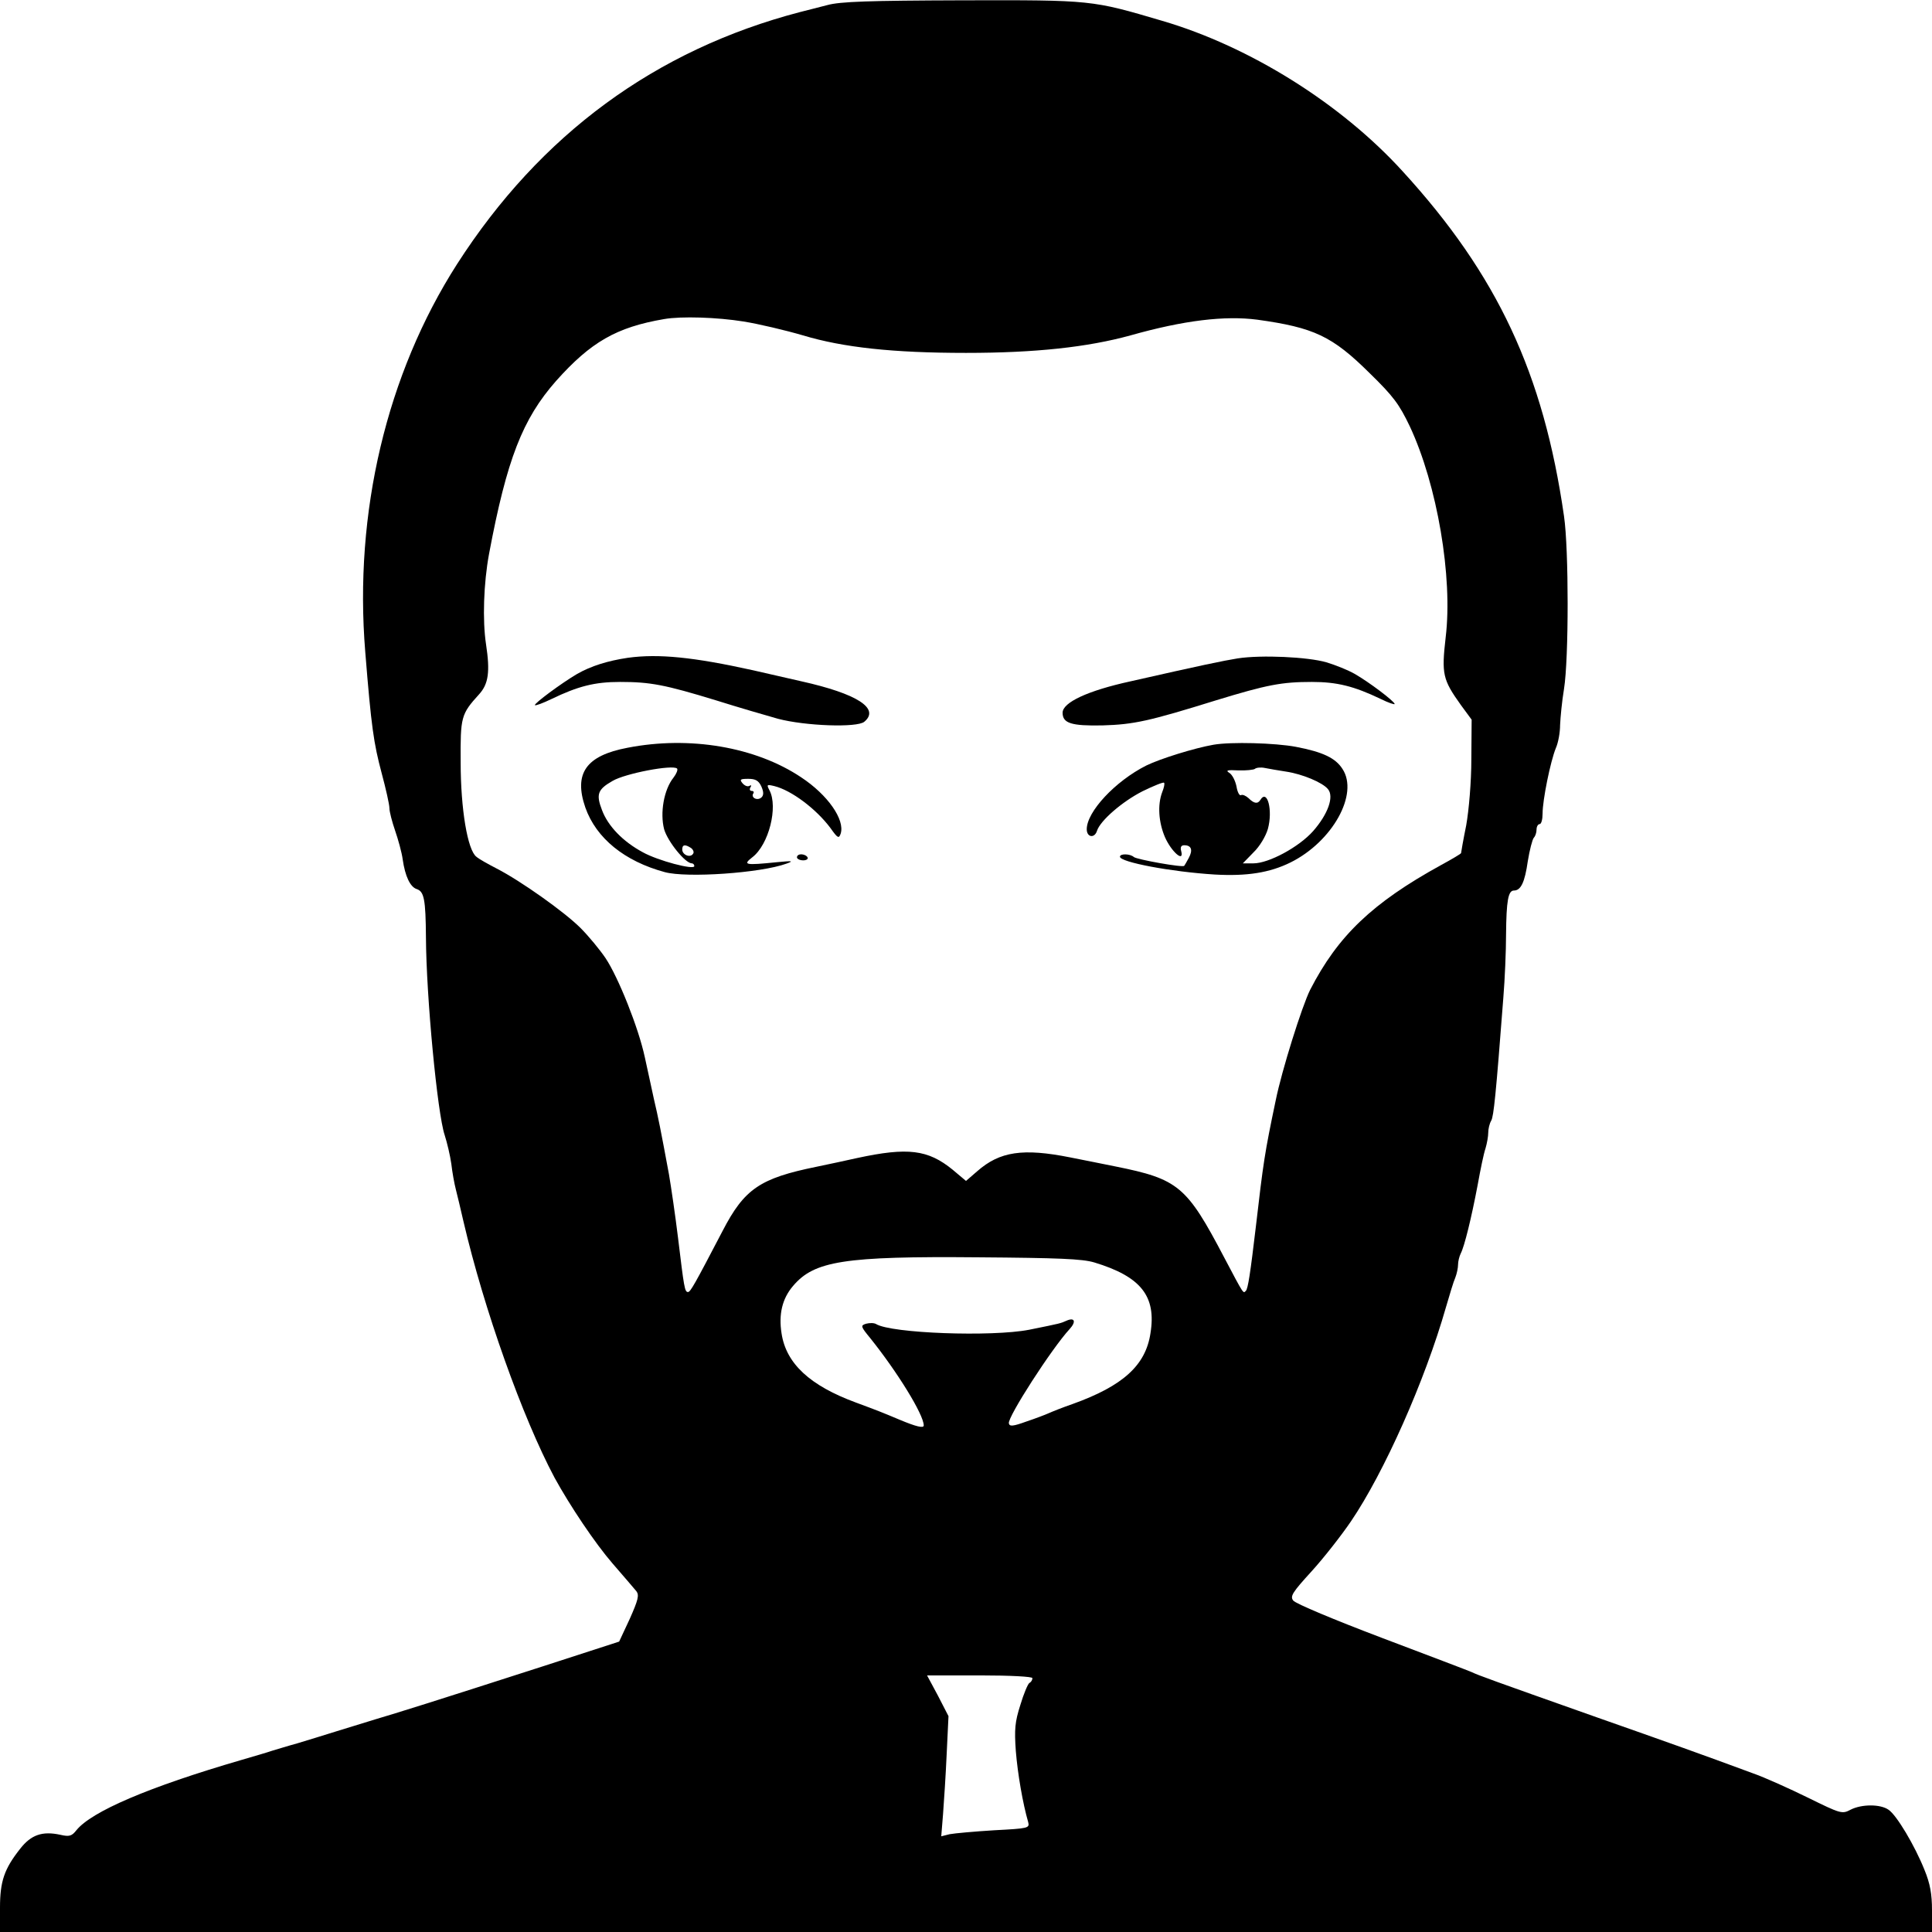
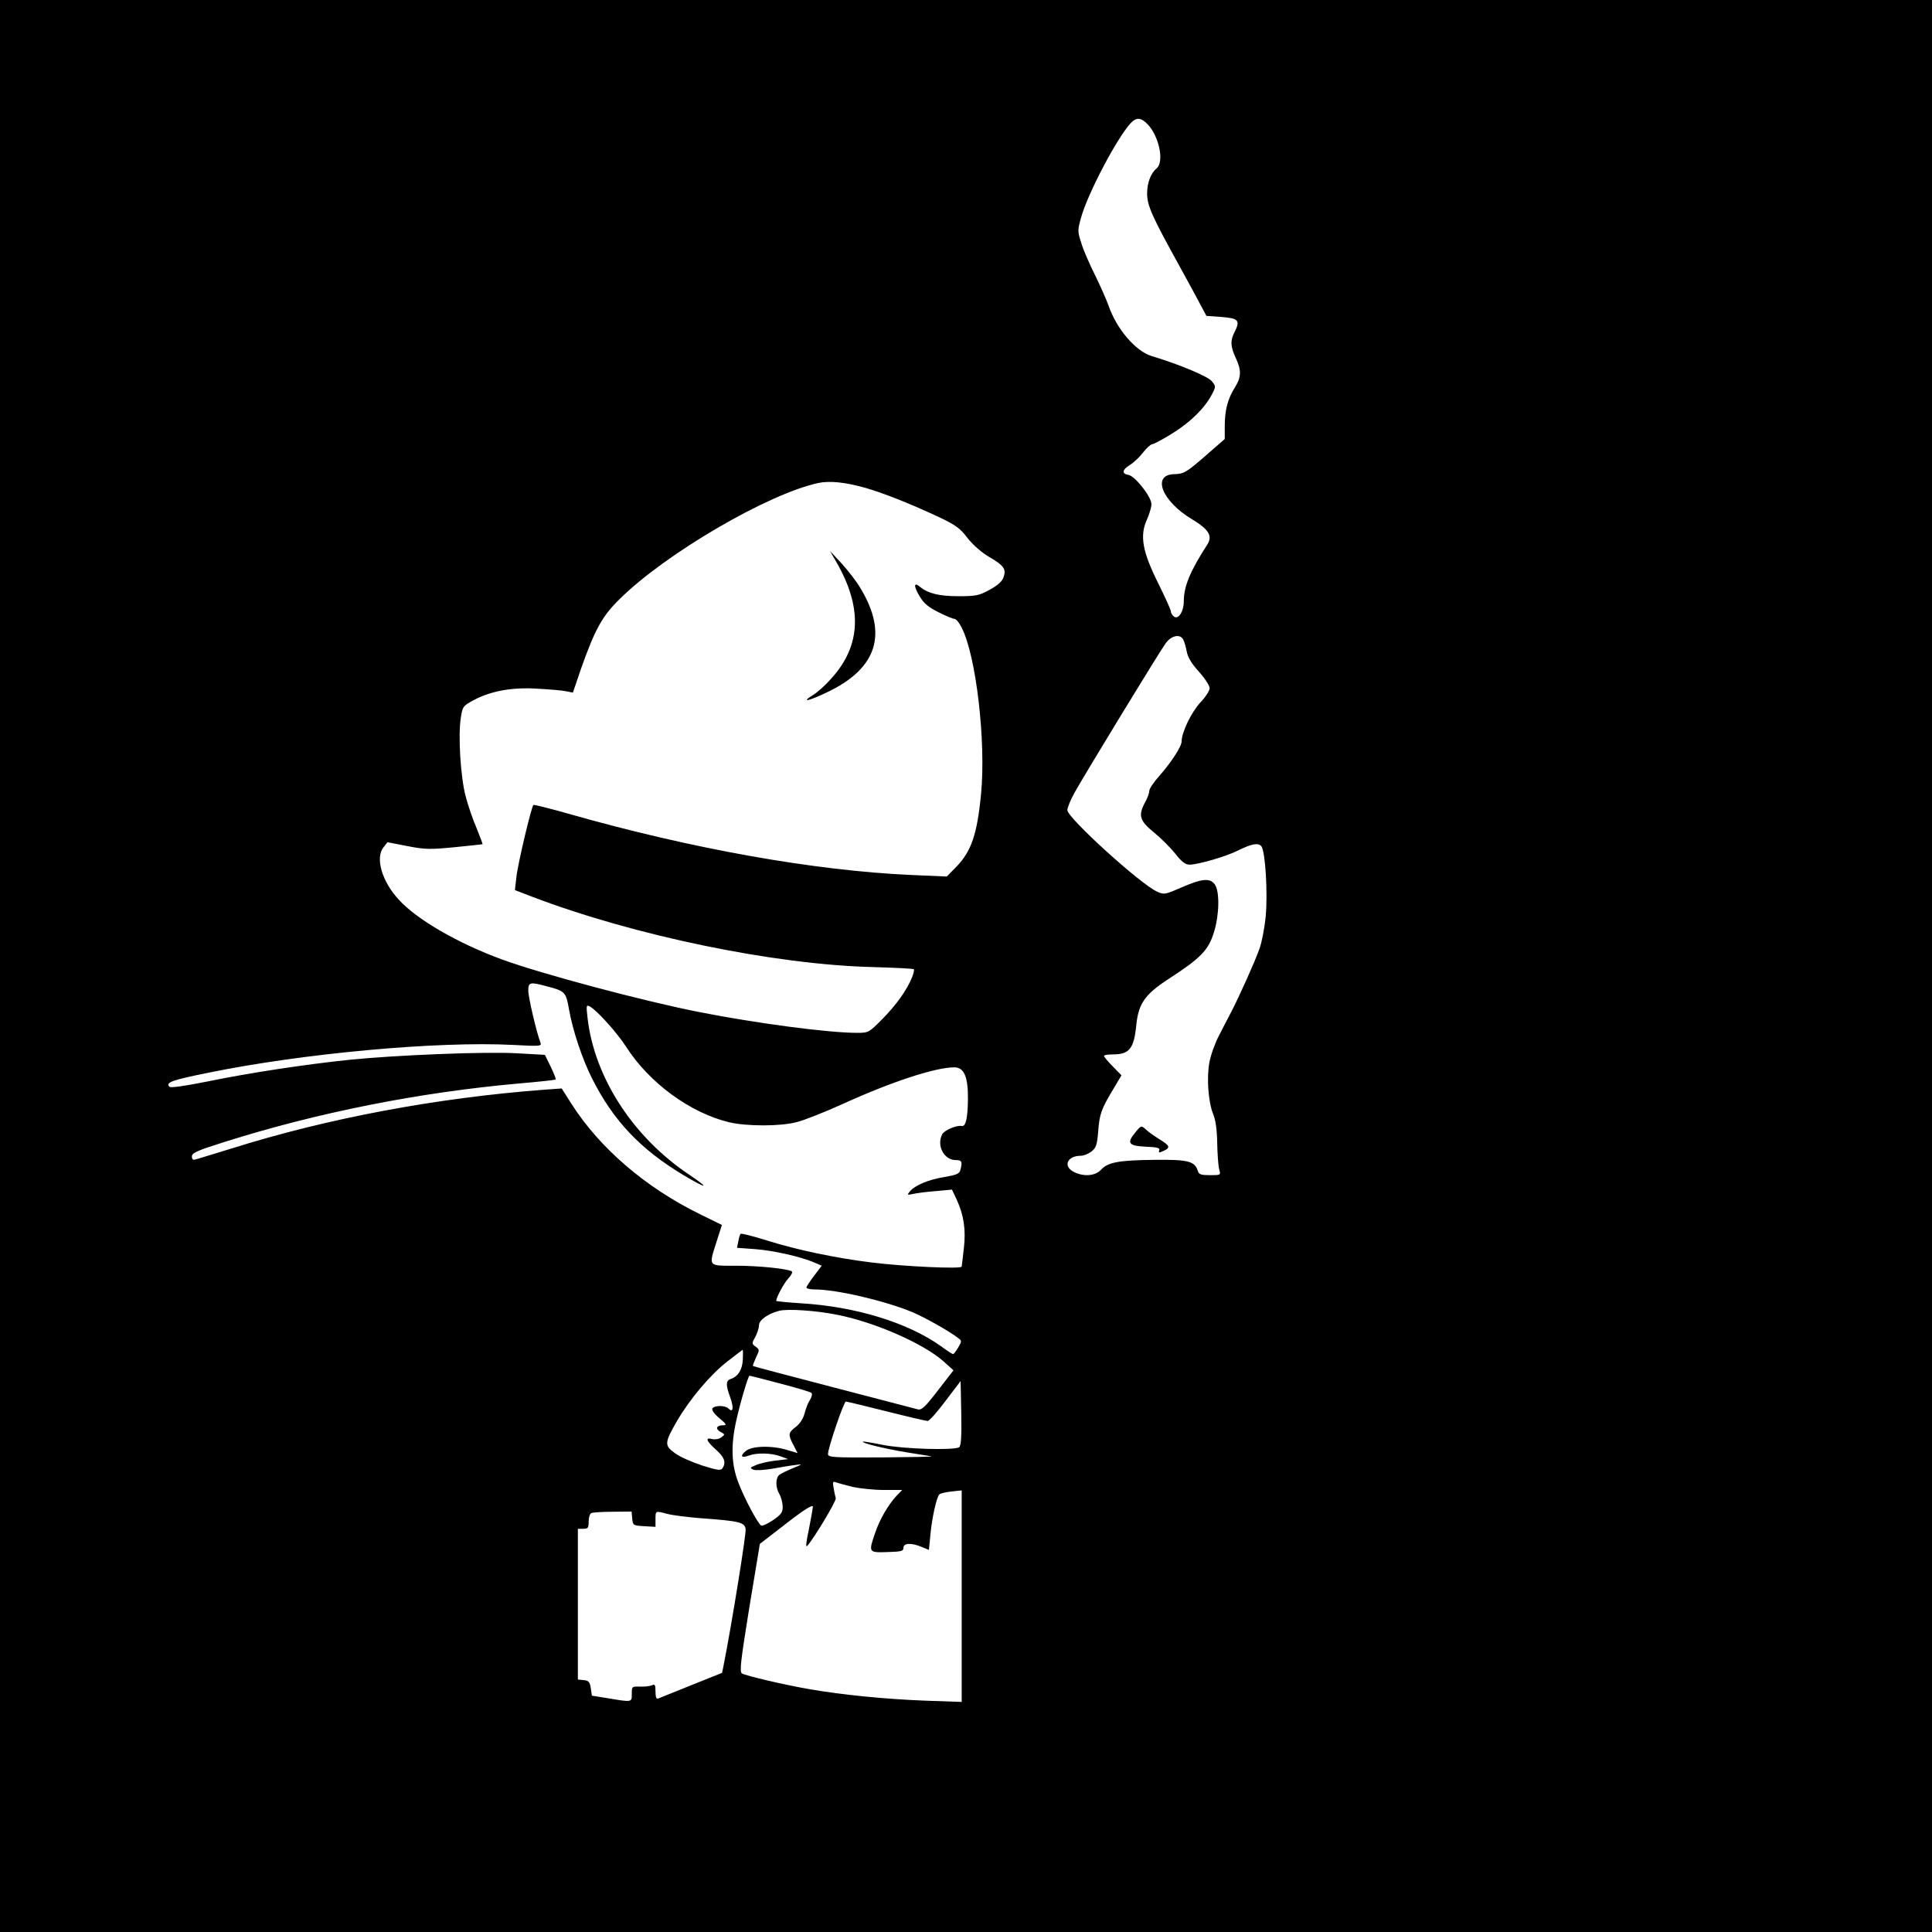
- <svg xmlns="http://www.w3.org/2000/svg" version="1.0" width="640pt" height="640pt" viewBox="0 0 640 640" preserveAspectRatio="xMidYMid meet">
-   <g transform="translate(0,640) scale(0.1,-0.1)" fill="#000000" stroke="none">
-     <path d="M2740 6383 c-30 -8 -71 -18 -90 -23 -478 -125 -860 -405 -1136 -835 -233 -364 -342 -823 -304 -1285 20 -249 28 -302 54 -400 14 -52 26 -105 26 -117 0 -12 9 -46 19 -75 10 -29 22 -72 25 -95 8 -56 25 -91 46 -98 25 -8 30 -34 31 -160 1 -197 38 -584 62 -655 8 -25 18 -67 22 -95 3 -27 10 -66 15 -85 5 -19 16 -66 25 -105 68 -292 196 -651 302 -850 51 -93 134 -217 192 -284 36 -42 72 -83 79 -92 10 -13 6 -29 -22 -92 l-35 -75 -253 -82 c-360 -116 -485 -155 -553 -175 -33 -10 -91 -28 -130 -40 -38 -12 -97 -30 -130 -40 -33 -9 -71 -21 -85 -25 -14 -5 -59 -18 -100 -30 -309 -90 -497 -171 -547 -233 -15 -19 -23 -22 -53 -15 -60 13 -97 0 -133 -46 -53 -67 -67 -108 -67 -196 l0 -80 3200 0 3200 0 0 72 c0 53 -6 88 -25 134 -32 80 -92 181 -119 199 -27 19 -89 19 -126 0 -28 -15 -33 -13 -141 40 -61 30 -143 67 -183 81 -173 64 -277 101 -516 185 -356 126 -392 139 -415 150 -11 5 -146 56 -299 114 -153 58 -285 113 -292 123 -11 14 -3 27 61 97 40 44 98 118 130 165 110 162 245 465 315 710 12 41 25 85 31 98 5 13 9 32 9 43 0 10 4 27 9 37 12 23 35 116 56 227 9 50 20 104 26 121 5 17 9 40 9 52 0 12 4 30 10 40 8 15 15 80 40 407 5 61 9 155 9 210 1 111 7 145 26 145 23 0 36 27 46 97 6 37 15 72 20 78 5 5 9 17 9 27 0 10 5 18 10 18 6 0 10 16 10 35 0 45 26 173 44 217 8 18 14 52 14 76 1 24 6 78 13 120 16 100 16 463 0 572 -68 473 -221 800 -535 1143 -204 224 -506 413 -796 498 -234 69 -231 69 -662 68 -309 -1 -405 -4 -448 -16z m-277 -1048 c50 -8 139 -29 197 -46 133 -40 298 -58 540 -58 231 0 403 19 545 58 177 50 312 66 420 52 187 -26 248 -54 372 -177 79 -77 98 -103 133 -176 91 -194 143 -500 119 -699 -14 -122 -10 -140 50 -224 l36 -49 -1 -131 c0 -75 -8 -168 -17 -219 -10 -49 -17 -90 -17 -92 0 -2 -30 -20 -67 -40 -227 -125 -341 -234 -433 -413 -27 -54 -94 -267 -114 -366 -37 -176 -41 -205 -66 -420 -18 -152 -26 -205 -33 -211 -9 -9 -5 -16 -72 111 -124 236 -151 259 -360 301 -38 8 -106 21 -150 30 -156 31 -233 20 -308 -46 l-37 -32 -44 37 c-82 67 -149 75 -316 39 -36 -8 -96 -21 -135 -29 -187 -38 -239 -73 -311 -212 -94 -180 -107 -203 -115 -203 -11 0 -13 15 -33 180 -9 74 -23 169 -30 210 -28 151 -35 186 -50 250 -8 36 -21 98 -30 138 -21 98 -88 265 -130 328 -19 28 -56 73 -83 100 -53 53 -198 156 -278 197 -27 14 -58 31 -67 39 -29 22 -52 157 -52 313 -1 150 1 159 61 225 31 34 37 74 23 166 -12 79 -8 202 10 299 59 314 111 447 222 573 115 129 200 178 358 205 57 10 176 6 263 -8z m1162 -3117 c155 -47 206 -112 186 -235 -16 -106 -91 -174 -258 -234 -32 -11 -67 -25 -78 -30 -11 -5 -45 -18 -75 -28 -44 -16 -56 -17 -58 -6 -5 20 142 248 201 312 23 25 17 40 -10 28 -21 -9 -15 -8 -124 -30 -124 -24 -457 -12 -507 19 -7 4 -21 4 -33 1 -19 -6 -18 -9 14 -48 89 -111 177 -253 177 -289 0 -10 -25 -4 -80 19 -57 24 -72 30 -145 57 -152 56 -231 129 -246 229 -10 63 2 115 38 157 70 83 169 99 613 95 265 -2 345 -5 385 -17z m-205 -1377 c0 -6 -4 -13 -10 -16 -5 -3 -19 -36 -30 -73 -18 -56 -20 -81 -15 -152 6 -75 23 -174 41 -236 5 -20 1 -21 -113 -27 -65 -4 -131 -10 -147 -13 l-28 -7 6 74 c3 41 9 130 12 199 l6 125 -35 68 -36 67 175 0 c102 0 174 -4 174 -9z" />
-     <path d="M2080 4221 c-67 -10 -122 -27 -169 -54 -51 -30 -143 -98 -139 -103 3 -2 27 7 54 20 89 43 144 57 228 57 100 0 148 -9 318 -61 73 -23 166 -50 205 -61 91 -24 262 -30 286 -10 53 44 -24 93 -208 134 -38 9 -111 25 -162 37 -195 43 -311 55 -413 41z" />
-     <path d="M4100 4219 c-49 -8 -117 -22 -355 -76 -142 -31 -225 -70 -225 -104 0 -35 29 -44 132 -42 104 3 154 14 376 83 170 52 218 61 318 61 83 0 139 -14 227 -56 26 -13 47 -20 47 -17 -1 9 -84 72 -133 100 -21 12 -63 29 -93 38 -62 18 -216 25 -294 13z" />
-     <path d="M2079 3923 c-138 -26 -179 -85 -140 -198 36 -102 130 -178 263 -214 73 -20 318 -3 403 28 25 9 21 10 -30 5 -108 -11 -115 -9 -83 16 55 42 86 167 57 222 -10 19 -9 20 16 14 57 -14 139 -76 186 -139 24 -34 28 -36 34 -18 14 46 -43 128 -131 186 -151 101 -370 138 -575 98z m164 -69 c3 -4 -2 -17 -12 -30 -32 -40 -45 -117 -31 -171 12 -41 70 -113 92 -113 4 0 8 -4 8 -9 0 -14 -121 18 -171 46 -65 35 -115 86 -135 140 -20 52 -14 68 35 96 42 25 200 55 214 41z m279 -59 c8 -18 8 -29 1 -36 -13 -13 -36 -2 -28 12 4 5 1 9 -5 9 -6 0 -8 5 -4 12 4 6 3 8 -3 5 -6 -4 -16 0 -23 8 -11 13 -8 15 19 15 24 0 34 -6 43 -25z m-233 -204 c7 -5 11 -14 7 -19 -9 -15 -36 -4 -36 14 0 16 9 18 29 5z" />
-     <path d="M4020 3933 c-63 -11 -176 -46 -223 -69 -103 -52 -197 -153 -197 -211 0 -27 26 -31 34 -5 11 34 84 97 151 131 37 18 69 31 71 28 3 -2 0 -16 -6 -31 -16 -42 -12 -100 9 -149 21 -48 64 -86 54 -47 -4 14 0 20 10 20 24 0 29 -16 15 -42 -7 -13 -14 -25 -15 -26 -3 -7 -158 21 -167 29 -12 11 -46 12 -46 1 0 -18 169 -50 314 -59 107 -6 182 6 251 40 139 69 227 227 172 310 -23 36 -65 56 -154 73 -69 13 -215 17 -273 7z m240 -89 c54 -8 121 -36 139 -58 21 -25 0 -83 -49 -139 -47 -53 -147 -107 -198 -107 l-35 0 35 36 c21 20 41 54 48 78 17 62 -2 134 -25 96 -9 -14 -21 -12 -39 6 -9 8 -20 13 -25 10 -5 -3 -12 10 -15 29 -4 19 -14 39 -24 45 -13 8 -6 10 30 8 26 -1 51 2 55 5 4 4 19 6 33 3 14 -3 45 -8 70 -12z" />
-     <path d="M2640 3560 c0 -5 9 -10 21 -10 11 0 17 5 14 10 -3 6 -13 10 -21 10 -8 0 -14 -4 -14 -10z" />
+ <svg xmlns="http://www.w3.org/2000/svg" version="1.0" width="896pt" height="896pt" viewBox="0 0 896 896" preserveAspectRatio="xMidYMid meet">
+   <g transform="translate(0,896) scale(0.1,-0.1)" fill="#000000" stroke="none">
+     <path d="M0 4480 l0 -4480 4480 0 4480 0 0 4480 0 4480 -4480 0 -4480 0 0 -4480z m5323 3903 c53 -56 77 -174 41 -204 -27 -22 -44 -67 -44 -116 0 -56 22 -105 144 -326 46 -83 94 -172 107 -197 l24 -45 70 -5 c78 -6 88 -16 61 -69 -21 -40 -20 -67 5 -121 27 -58 26 -89 -4 -137 -33 -52 -47 -105 -47 -179 l0 -60 -86 -75 c-93 -81 -104 -87 -149 -88 -105 -3 -56 -126 83 -209 78 -47 96 -77 72 -116 -82 -127 -110 -196 -110 -266 0 -46 -26 -86 -46 -69 -8 6 -14 17 -14 24 0 7 -27 66 -59 131 -73 146 -86 220 -52 294 11 25 21 57 21 72 0 34 -77 132 -108 136 -31 5 -27 24 7 45 16 9 44 35 61 57 17 22 37 40 44 40 6 0 48 22 93 50 84 52 151 118 184 182 18 35 18 37 -1 60 -17 22 -150 78 -280 117 -74 23 -162 126 -199 234 -10 28 -39 93 -63 142 -25 50 -54 116 -63 147 -18 55 -18 60 -1 120 31 111 165 366 229 436 27 29 48 28 80 -5z m-1315 -1684 c85 -24 209 -73 342 -135 81 -38 102 -53 137 -99 25 -32 65 -67 99 -87 69 -40 82 -57 68 -95 -6 -19 -27 -38 -64 -58 -49 -27 -64 -30 -145 -30 -90 0 -141 13 -178 43 -29 25 -31 5 -3 -42 20 -34 40 -51 88 -75 33 -17 67 -31 74 -31 8 0 23 -18 34 -41 67 -130 113 -528 90 -769 -18 -189 -45 -268 -115 -340 l-44 -45 -163 7 c-450 20 -1019 121 -1591 284 -88 25 -161 43 -163 41 -10 -9 -73 -276 -79 -334 l-7 -61 78 -30 c474 -181 1126 -316 1583 -327 102 -3 186 -7 189 -10 3 -2 -1 -19 -8 -37 -24 -60 -76 -132 -139 -195 -61 -62 -64 -63 -117 -63 -131 0 -466 44 -729 96 -261 51 -736 178 -916 244 -205 75 -395 185 -479 277 -79 85 -111 195 -71 244 l18 23 93 -18 c82 -16 106 -16 219 -5 69 7 127 13 129 14 1 1 -12 35 -28 75 -17 39 -40 106 -51 149 -23 88 -35 280 -22 361 8 53 10 56 58 82 79 43 180 62 299 54 55 -3 115 -8 132 -12 l31 -6 37 109 c64 181 98 245 178 323 213 212 690 490 923 540 52 11 122 4 213 -21z m1480 -706 c5 -10 12 -35 16 -56 5 -26 23 -56 57 -93 27 -30 49 -64 49 -76 0 -11 -20 -42 -44 -67 -41 -44 -86 -138 -86 -179 0 -24 -47 -96 -103 -160 -26 -29 -47 -60 -47 -70 0 -10 -9 -35 -21 -56 -31 -58 -23 -83 42 -136 31 -25 75 -69 98 -97 31 -40 48 -53 68 -53 38 0 170 38 223 65 65 32 95 38 110 20 18 -22 30 -216 20 -324 -5 -53 -18 -121 -29 -151 -19 -55 -93 -220 -132 -295 -12 -22 -36 -70 -55 -106 -19 -36 -39 -92 -45 -125 -14 -72 -5 -186 17 -240 11 -26 18 -71 19 -134 1 -52 5 -107 9 -122 8 -28 8 -28 -42 -28 -42 0 -52 3 -57 20 -14 45 -46 53 -203 51 -165 -2 -214 -11 -247 -47 -26 -28 -80 -32 -125 -9 -52 27 -30 75 33 75 13 0 35 9 49 20 21 16 26 30 31 92 6 81 14 104 70 197 l38 64 -40 41 c-23 23 -41 45 -41 49 0 4 18 7 41 7 77 0 98 26 109 138 10 97 40 140 145 209 154 100 189 135 215 220 25 80 27 189 4 221 -22 31 -59 28 -153 -13 -76 -33 -82 -35 -113 -21 -74 31 -418 343 -418 379 0 11 15 48 34 82 57 101 396 657 423 693 27 36 67 43 81 15z m-2953 -1607 c86 -22 90 -27 104 -108 17 -96 61 -229 107 -320 98 -195 224 -328 424 -448 107 -64 126 -65 31 -1 -264 175 -444 453 -476 729 -7 60 -6 63 11 54 32 -17 128 -124 168 -187 108 -168 298 -307 479 -350 82 -19 237 -19 312 1 33 8 129 46 213 84 226 103 430 170 518 170 45 0 64 -44 63 -147 -1 -89 -10 -129 -29 -125 -22 5 -80 -19 -90 -38 -28 -52 8 -120 62 -120 29 0 32 -8 22 -46 -5 -18 -18 -23 -76 -33 -73 -12 -135 -38 -159 -67 -13 -16 -12 -17 16 -11 17 4 64 10 105 13 l75 7 23 -49 c32 -71 42 -137 32 -224 -5 -41 -9 -79 -10 -84 0 -12 -264 0 -418 19 -169 21 -345 58 -485 102 -64 20 -119 34 -122 31 -3 -2 -8 -18 -11 -35 l-6 -30 84 -6 c87 -7 207 -34 272 -61 l37 -16 -35 -46 c-20 -26 -36 -51 -36 -55 0 -5 17 -9 38 -9 102 0 328 -53 455 -106 58 -25 169 -87 210 -119 18 -13 18 -15 1 -44 -10 -17 -21 -31 -24 -31 -3 0 -28 16 -55 36 -154 110 -397 185 -654 200 -61 4 -111 9 -111 11 0 16 36 83 56 104 14 15 21 29 16 33 -21 12 -152 26 -259 26 -132 0 -127 -6 -89 114 l24 75 -102 50 c-251 123 -463 305 -594 509 l-47 74 -85 -6 c-497 -38 -1000 -132 -1445 -272 -83 -25 -158 -49 -168 -51 -12 -4 -17 0 -17 14 0 16 24 27 148 66 436 138 907 231 1367 272 92 8 170 16 172 19 2 2 -8 28 -23 59 l-27 55 -126 7 c-143 9 -563 -8 -781 -30 -209 -22 -460 -60 -655 -100 -110 -22 -173 -31 -179 -25 -20 20 12 31 180 65 440 90 1063 147 1413 129 129 -7 134 -6 127 12 -18 47 -56 209 -56 240 0 39 8 41 85 20z m1345 -1523 c175 -34 399 -132 494 -215 l48 -43 -72 -93 c-60 -78 -76 -93 -94 -88 -11 3 -187 49 -391 102 -203 53 -371 97 -373 99 -2 1 5 19 14 39 17 35 17 37 -2 51 -18 13 -18 15 -1 45 9 18 17 42 17 54 0 24 42 54 94 67 40 10 171 1 266 -18z m-435 -208 c-2 -47 -23 -80 -56 -90 -23 -8 -24 -27 -2 -87 17 -48 13 -72 -9 -50 -15 15 -65 15 -74 0 -4 -7 8 -25 32 -45 34 -28 36 -33 17 -33 -31 0 -37 -17 -11 -31 21 -11 21 -12 3 -25 -10 -8 -29 -11 -42 -8 -34 9 -28 -8 17 -49 40 -35 48 -59 31 -86 -8 -12 -23 -10 -93 12 -46 15 -104 40 -127 57 -51 37 -50 48 10 152 60 102 153 212 231 273 39 30 71 55 72 55 2 0 2 -20 1 -45z m172 -111 c76 -20 142 -39 146 -44 5 -4 2 -18 -6 -31 -9 -13 -20 -42 -26 -65 -7 -25 -22 -48 -41 -62 -35 -27 -36 -35 -10 -84 l19 -37 -47 14 c-70 22 -164 20 -193 -4 -29 -24 -21 -35 15 -21 36 13 103 12 146 -4 l35 -13 -60 -7 c-33 -4 -73 -13 -90 -21 -27 -11 -28 -13 -11 -21 11 -4 51 -2 90 5 39 7 87 15 106 17 33 5 32 3 -13 -15 -27 -11 -55 -25 -63 -31 -18 -16 -18 -58 1 -90 8 -14 14 -39 15 -57 0 -27 -7 -37 -45 -63 -25 -17 -50 -28 -55 -25 -16 10 -78 126 -106 200 -32 83 -35 171 -10 284 18 83 56 211 62 211 2 0 66 -16 141 -36z m831 -296 c-25 -15 -259 -8 -353 11 -49 10 -92 17 -93 15 -8 -6 102 -33 200 -49 57 -9 110 -18 118 -19 8 -2 -96 -4 -232 -5 -228 -1 -248 0 -248 16 0 27 73 243 83 243 4 0 88 -20 187 -45 99 -25 185 -45 192 -45 8 0 45 42 83 93 l70 92 3 -149 c2 -113 -1 -151 -10 -158z m-493 -184 c33 -7 98 -14 144 -14 l85 0 -26 -27 c-39 -42 -78 -109 -99 -171 -32 -92 -31 -93 56 -90 65 2 75 4 75 20 0 22 36 24 84 4 l34 -14 7 71 c7 78 29 176 42 187 4 4 29 10 56 13 l47 5 0 -491 0 -490 -172 6 c-183 7 -383 27 -533 53 -112 19 -295 62 -314 73 -12 8 -6 57 34 305 l49 296 123 95 c85 66 123 89 123 77 -1 -9 -9 -57 -19 -106 -13 -60 -15 -84 -7 -75 32 36 136 209 132 221 -2 7 -7 28 -10 47 -5 29 -4 32 12 26 9 -3 44 -13 77 -21z m-1023 -146 c3 -32 4 -33 56 -36 l52 -3 0 35 c0 40 -1 40 55 25 22 -6 92 -15 155 -20 180 -13 204 -19 208 -51 3 -23 -64 -437 -99 -615 l-10 -51 -142 -57 c-78 -32 -148 -59 -154 -62 -9 -4 -13 6 -13 32 0 32 -3 36 -17 29 -10 -4 -35 -7 -55 -6 -37 1 -38 1 -38 -33 0 -40 3 -40 -110 -21 l-75 12 -5 34 c-4 29 -10 36 -32 38 l-28 3 0 350 0 349 25 0 c22 0 25 4 25 34 0 19 6 37 13 39 6 3 51 6 99 6 l87 1 3 -32z" />
+     <path d="M3875 6360 c126 -215 120 -393 -20 -547 -25 -29 -62 -62 -81 -74 -65 -40 -26 -32 69 14 226 110 275 269 147 480 -18 31 -58 82 -87 114 l-54 58 26 -45z" />
+     <path d="M5266 3709 c-42 -50 -33 -63 47 -67 54 -2 68 -6 63 -17 -4 -12 -1 -12 19 -3 34 15 32 24 -17 54 -24 15 -53 35 -64 46 -21 19 -22 19 -48 -13z" />
  </g>
</svg>
